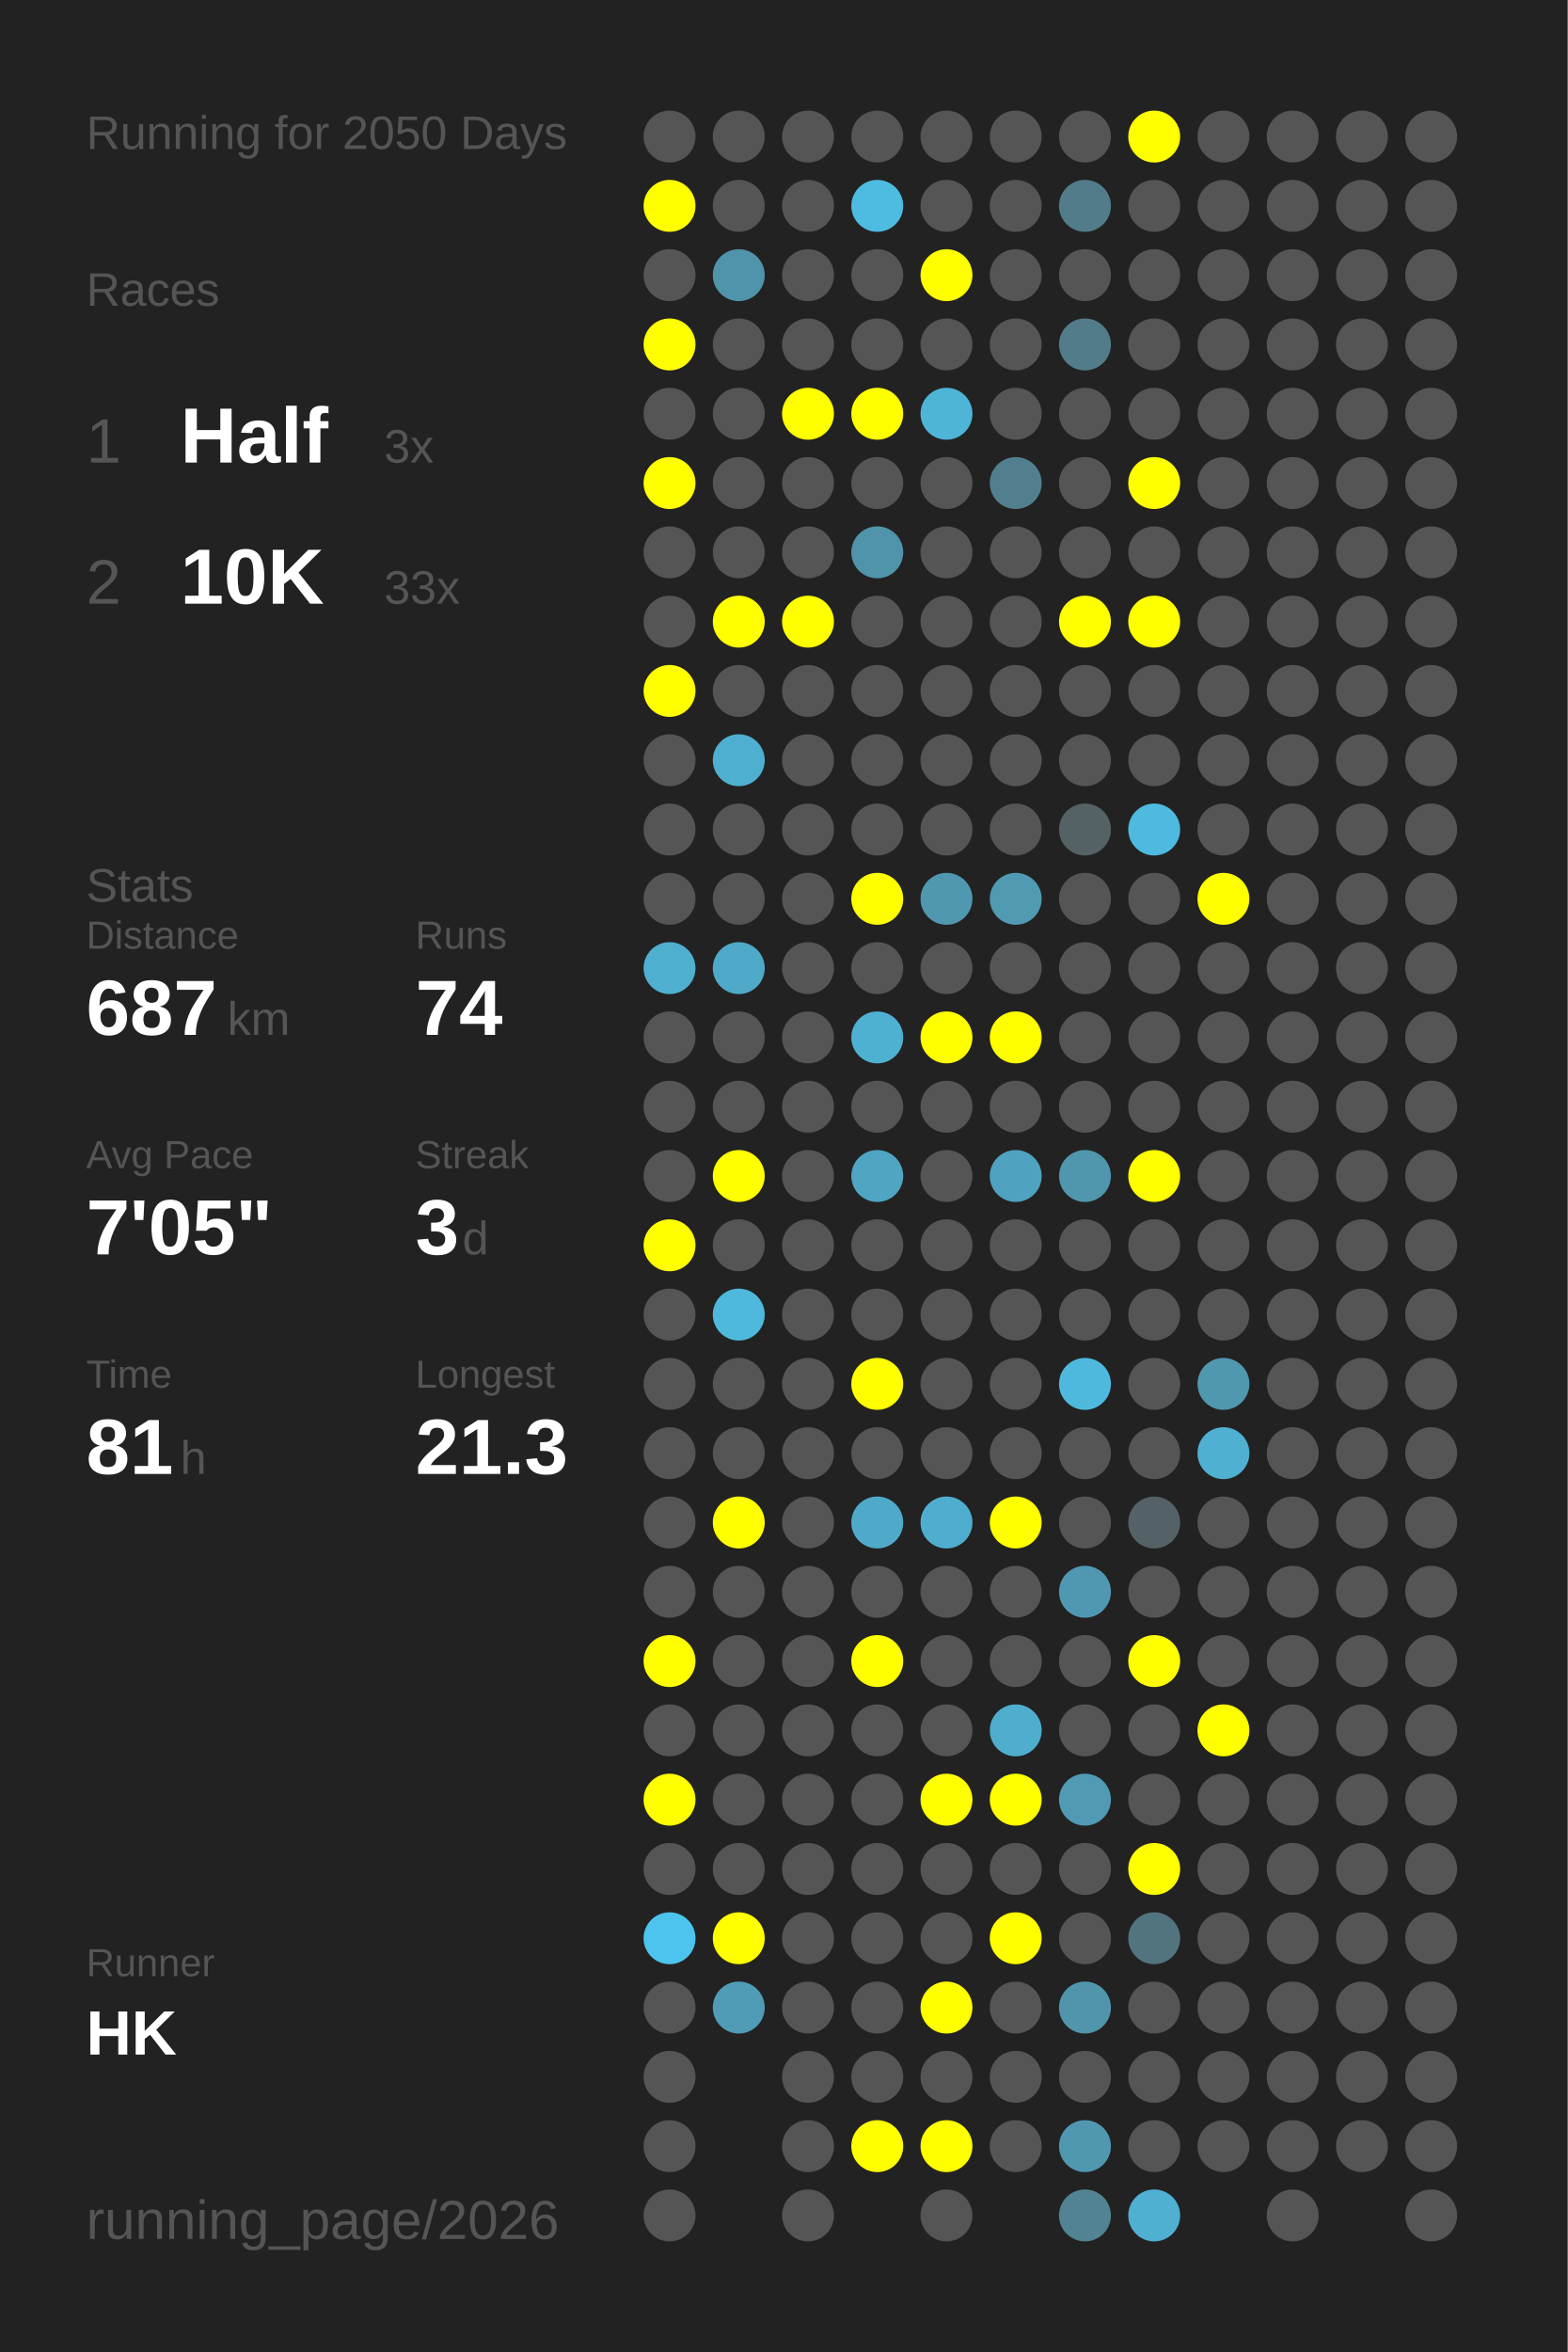
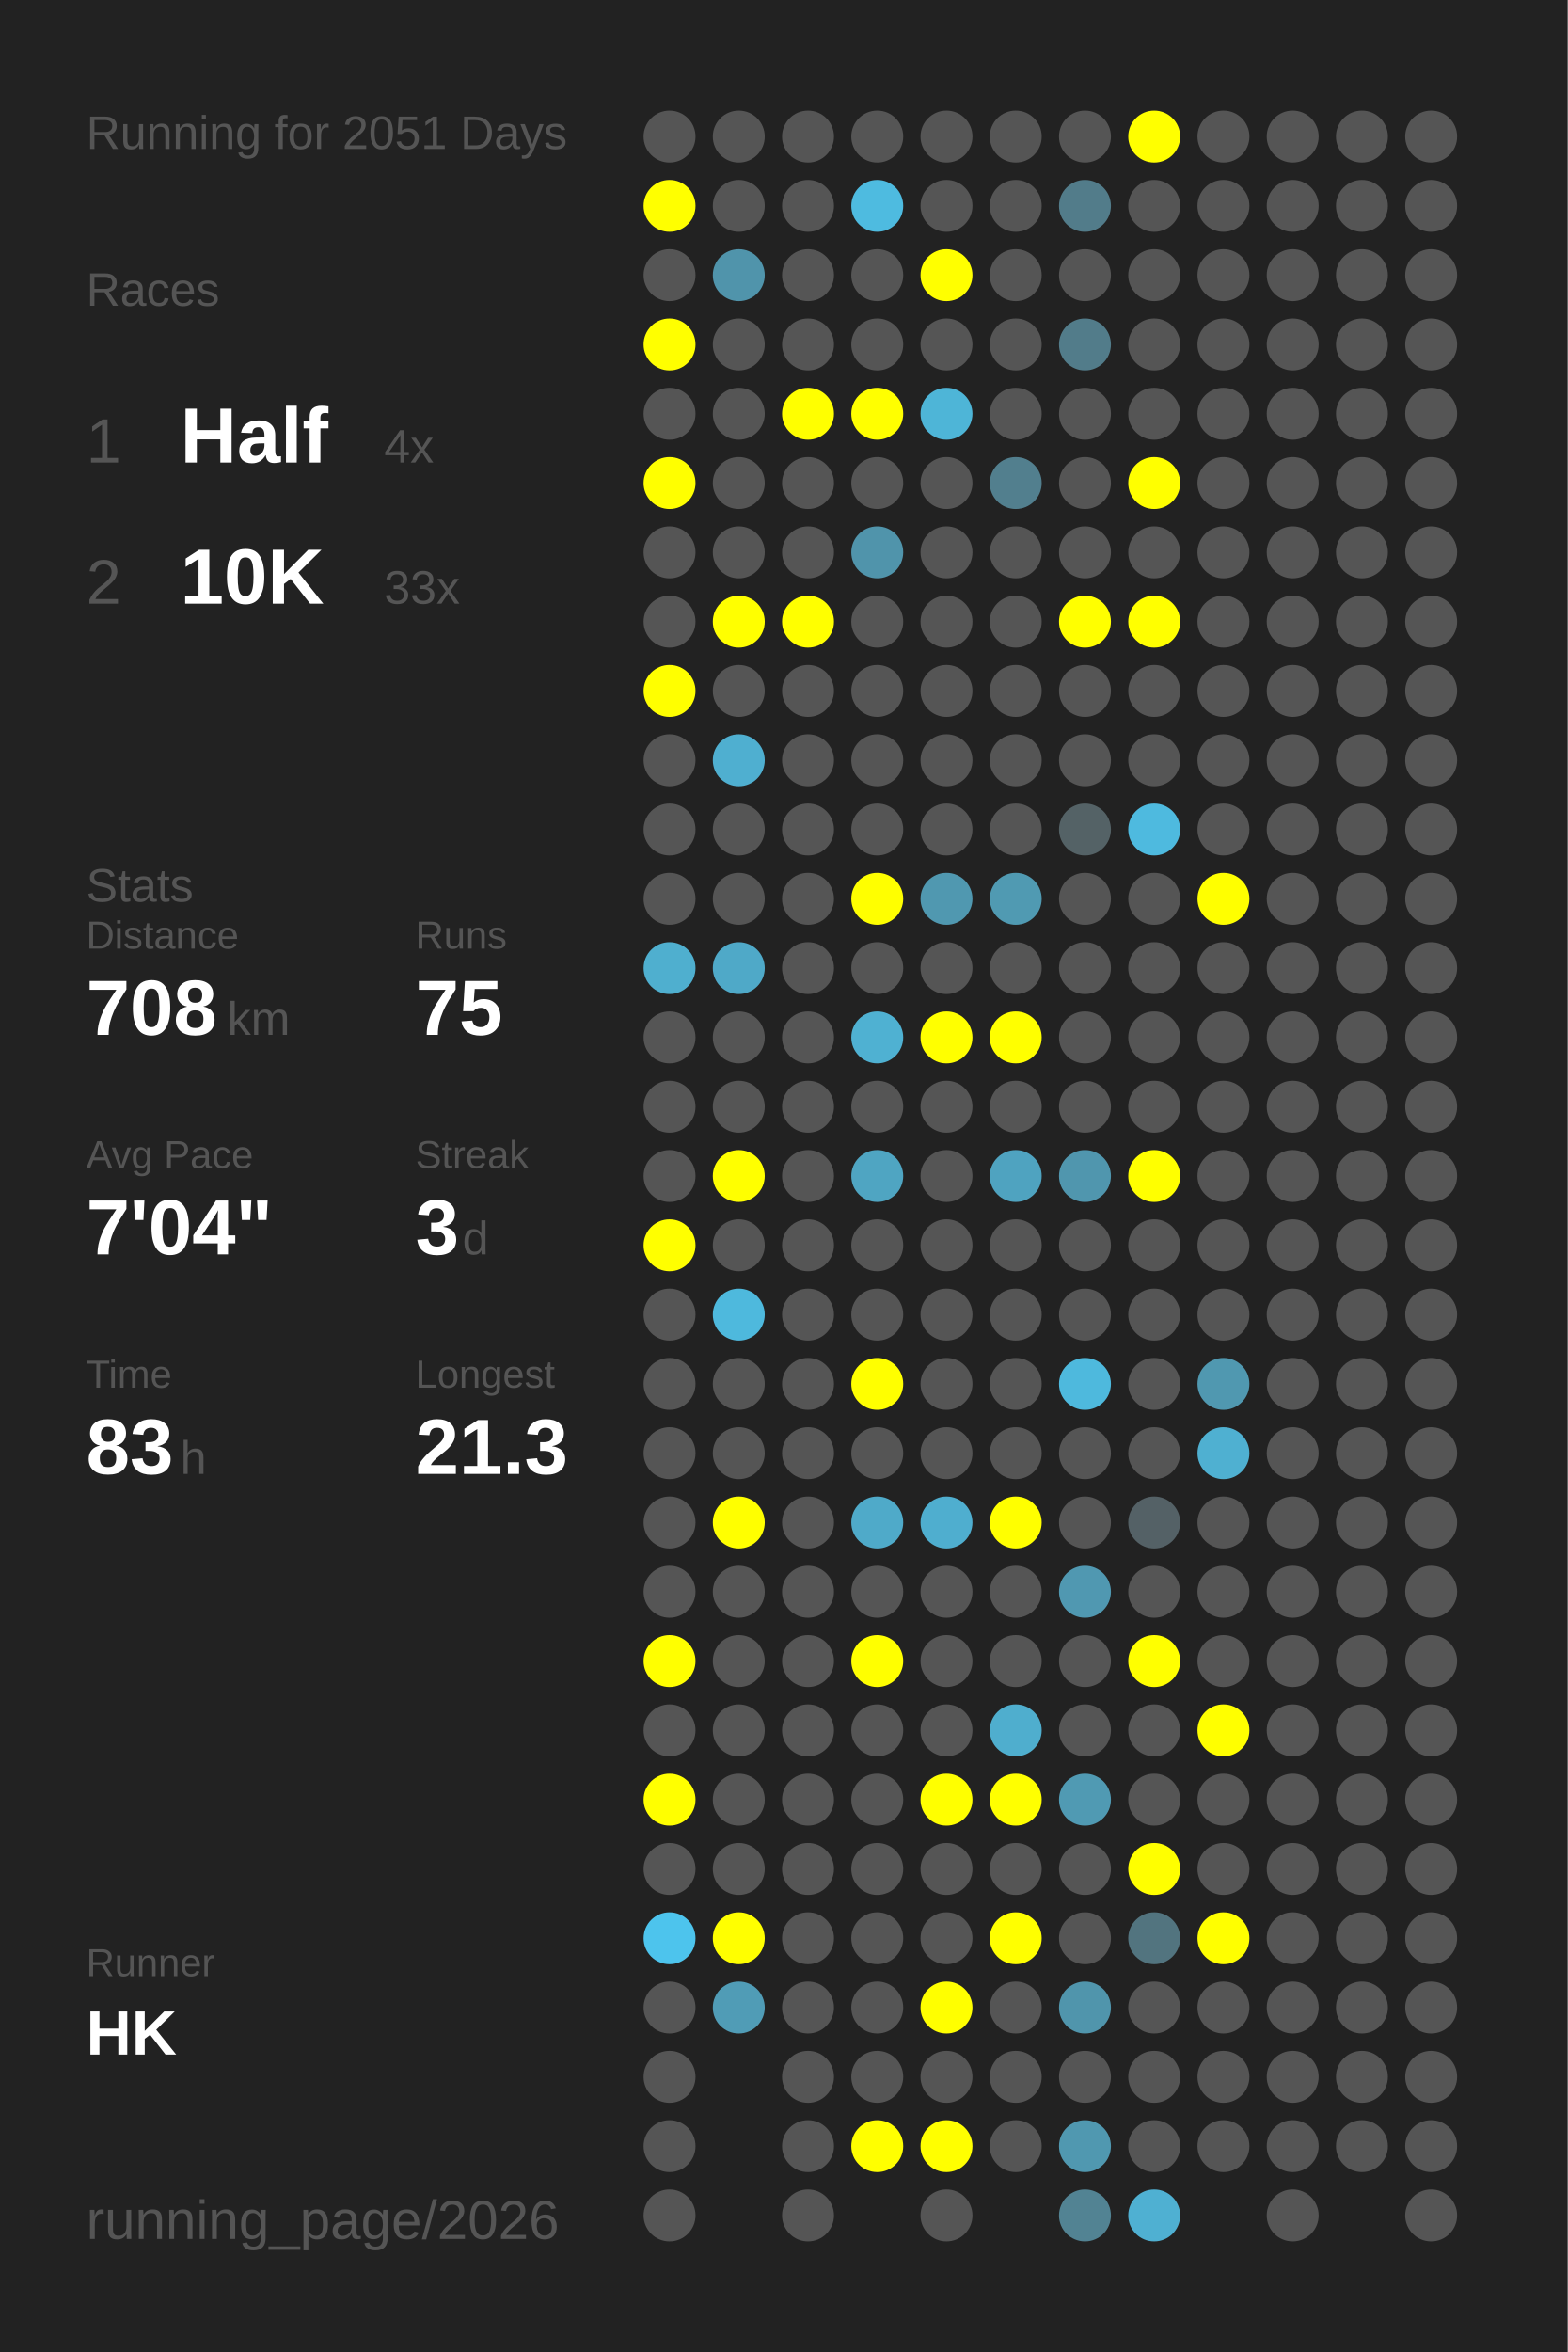
<svg xmlns="http://www.w3.org/2000/svg" baseProfile="full" height="300mm" version="1.1" viewBox="0,0,200,300" width="200mm">
  <defs />
  <rect fill="#222222" height="300" width="200" x="0" y="0" />
-   <text fill="#555555" style="font-size:6px; font-family:Arial;" x="11" y="19">Running for 2050 Days</text>
+   <text fill="#555555" style="font-size:6px; font-family:Arial;" x="11" y="19">Running for 2051 Days</text>
  <text fill="#555555" style="font-size:6px; font-family:Arial;" x="11" y="39">Races</text>
  <text fill="#555555" style="font-size:8px; font-family:Arial;" x="11" y="59">1</text>
  <text fill="#FFFFFF" style="font-size:10px; font-family:Arial; font-weight:bold;" x="23" y="59">Half</text>
-   <text fill="#555555" style="font-size:6px; font-family:Arial;" x="49" y="59">3x</text>
+   <text fill="#555555" style="font-size:6px; font-family:Arial;" x="49" y="59">4x</text>
  <text fill="#555555" style="font-size:8px; font-family:Arial;" x="11" y="77">2</text>
  <text fill="#FFFFFF" style="font-size:10px; font-family:Arial; font-weight:bold;" x="23" y="77">10K</text>
  <text fill="#555555" style="font-size:6px; font-family:Arial;" x="49" y="77">33x</text>
  <text fill="#555555" style="font-size:6px; font-family:Arial;" x="11" y="115">Stats</text>
  <text fill="#555555" style="font-size:5px; font-family:Arial;" x="11" y="121">Distance</text>
-   <text fill="#FFFFFF" style="font-size:10px; font-family:Arial; font-weight:bold;" x="11" y="132">687</text>
+   <text fill="#FFFFFF" style="font-size:10px; font-family:Arial; font-weight:bold;" x="11" y="132">708</text>
  <text fill="#555555" style="font-size:6px; font-family:Arial;" x="29" y="132">km</text>
  <text fill="#555555" style="font-size:5px; font-family:Arial;" x="53" y="121">Runs</text>
-   <text fill="#FFFFFF" style="font-size:10px; font-family:Arial; font-weight:bold;" x="53" y="132">74</text>
+   <text fill="#FFFFFF" style="font-size:10px; font-family:Arial; font-weight:bold;" x="53" y="132">75</text>
  <text fill="#555555" style="font-size:5px; font-family:Arial;" x="11" y="149">Avg Pace</text>
-   <text fill="#FFFFFF" style="font-size:10px; font-family:Arial; font-weight:bold;" x="11" y="160">7'05"</text>
+   <text fill="#FFFFFF" style="font-size:10px; font-family:Arial; font-weight:bold;" x="11" y="160">7'04"</text>
  <text fill="#555555" style="font-size:5px; font-family:Arial;" x="53" y="149">Streak</text>
  <text fill="#FFFFFF" style="font-size:10px; font-family:Arial; font-weight:bold;" x="53" y="160">3</text>
  <text fill="#555555" style="font-size:6px; font-family:Arial;" x="59" y="160">d</text>
  <text fill="#555555" style="font-size:5px; font-family:Arial;" x="11" y="177">Time</text>
-   <text fill="#FFFFFF" style="font-size:10px; font-family:Arial; font-weight:bold;" x="11" y="188">81</text>
+   <text fill="#FFFFFF" style="font-size:10px; font-family:Arial; font-weight:bold;" x="11" y="188">83</text>
  <text fill="#555555" style="font-size:6px; font-family:Arial;" x="23" y="188">h</text>
  <text fill="#555555" style="font-size:5px; font-family:Arial;" x="53" y="177">Longest</text>
  <text fill="#FFFFFF" style="font-size:10px; font-family:Arial; font-weight:bold;" x="53" y="188">21.3</text>
  <text fill="#555555" style="font-size:5px; font-family:Arial;" x="11" y="252.065">Runner</text>
  <text fill="#FFFFFF" style="font-size:8px; font-family:Arial; font-weight:bold;" x="11" y="262.065">HK</text>
  <text fill="#555555" style="font-size:7px; font-family:Arial;" x="11" y="285.581">running_page/2026</text>
  <circle cx="85.417" cy="17.419" fill="#555555" r="3.312" />
  <circle cx="85.417" cy="26.258" fill="#FFFF00" r="3.312" />
  <circle cx="85.417" cy="35.097" fill="#555555" r="3.312" />
  <circle cx="85.417" cy="43.935" fill="#FFFF00" r="3.312" />
  <circle cx="85.417" cy="52.774" fill="#555555" r="3.312" />
  <circle cx="85.417" cy="61.613" fill="#FFFF00" r="3.312" />
  <circle cx="85.417" cy="70.452" fill="#555555" r="3.312" />
  <circle cx="85.417" cy="79.29" fill="#555555" r="3.312" />
  <circle cx="85.417" cy="88.129" fill="#FFFF00" r="3.312" />
  <circle cx="85.417" cy="96.968" fill="#555555" r="3.312" />
  <circle cx="85.417" cy="105.806" fill="#555555" r="3.312" />
  <circle cx="85.417" cy="114.645" fill="#555555" r="3.312" />
  <circle cx="85.417" cy="123.484" fill="#4fafcf" r="3.312" />
  <circle cx="85.417" cy="132.323" fill="#555555" r="3.312" />
  <circle cx="85.417" cy="141.161" fill="#555555" r="3.312" />
  <circle cx="85.417" cy="150" fill="#555555" r="3.312" />
  <circle cx="85.417" cy="158.839" fill="#FFFF00" r="3.312" />
  <circle cx="85.417" cy="167.677" fill="#555555" r="3.312" />
  <circle cx="85.417" cy="176.516" fill="#555555" r="3.312" />
  <circle cx="85.417" cy="185.355" fill="#555555" r="3.312" />
  <circle cx="85.417" cy="194.194" fill="#555555" r="3.312" />
  <circle cx="85.417" cy="203.032" fill="#555555" r="3.312" />
  <circle cx="85.417" cy="211.871" fill="#FFFF00" r="3.312" />
  <circle cx="85.417" cy="220.71" fill="#555555" r="3.312" />
  <circle cx="85.417" cy="229.548" fill="#FFFF00" r="3.312" />
  <circle cx="85.417" cy="238.387" fill="#555555" r="3.312" />
  <circle cx="85.417" cy="247.226" fill="#4dc4ed" r="3.312" />
  <circle cx="85.417" cy="256.065" fill="#555555" r="3.312" />
  <circle cx="85.417" cy="264.903" fill="#555555" r="3.312" />
  <circle cx="85.417" cy="273.742" fill="#555555" r="3.312" />
  <circle cx="85.417" cy="282.581" fill="#555555" r="3.312" />
  <circle cx="94.25" cy="17.419" fill="#555555" r="3.312" />
  <circle cx="94.25" cy="26.258" fill="#555555" r="3.312" />
  <circle cx="94.25" cy="35.097" fill="#5094ab" r="3.312" />
  <circle cx="94.25" cy="43.935" fill="#555555" r="3.312" />
  <circle cx="94.25" cy="52.774" fill="#555555" r="3.312" />
  <circle cx="94.25" cy="61.613" fill="#555555" r="3.312" />
  <circle cx="94.25" cy="70.452" fill="#555555" r="3.312" />
  <circle cx="94.25" cy="79.29" fill="#FFFF00" r="3.312" />
  <circle cx="94.25" cy="88.129" fill="#555555" r="3.312" />
  <circle cx="94.25" cy="96.968" fill="#4fafd0" r="3.312" />
  <circle cx="94.25" cy="105.806" fill="#555555" r="3.312" />
  <circle cx="94.25" cy="114.645" fill="#555555" r="3.312" />
  <circle cx="94.25" cy="123.484" fill="#4fa9c8" r="3.312" />
  <circle cx="94.25" cy="132.323" fill="#555555" r="3.312" />
  <circle cx="94.25" cy="141.161" fill="#555555" r="3.312" />
  <circle cx="94.25" cy="150" fill="#FFFF00" r="3.312" />
  <circle cx="94.25" cy="158.839" fill="#555555" r="3.312" />
  <circle cx="94.25" cy="167.677" fill="#4eb9dd" r="3.312" />
  <circle cx="94.25" cy="176.516" fill="#555555" r="3.312" />
  <circle cx="94.25" cy="185.355" fill="#555555" r="3.312" />
  <circle cx="94.25" cy="194.194" fill="#FFFF00" r="3.312" />
  <circle cx="94.25" cy="203.032" fill="#555555" r="3.312" />
  <circle cx="94.25" cy="211.871" fill="#555555" r="3.312" />
  <circle cx="94.25" cy="220.71" fill="#555555" r="3.312" />
  <circle cx="94.25" cy="229.548" fill="#555555" r="3.312" />
  <circle cx="94.25" cy="238.387" fill="#555555" r="3.312" />
  <circle cx="94.25" cy="247.226" fill="#FFFF00" r="3.312" />
  <circle cx="94.25" cy="256.065" fill="#509cb6" r="3.312" />
  <circle cx="103.083" cy="17.419" fill="#555555" r="3.312" />
  <circle cx="103.083" cy="26.258" fill="#555555" r="3.312" />
  <circle cx="103.083" cy="35.097" fill="#555555" r="3.312" />
  <circle cx="103.083" cy="43.935" fill="#555555" r="3.312" />
  <circle cx="103.083" cy="52.774" fill="#FFFF00" r="3.312" />
  <circle cx="103.083" cy="61.613" fill="#555555" r="3.312" />
  <circle cx="103.083" cy="70.452" fill="#555555" r="3.312" />
  <circle cx="103.083" cy="79.29" fill="#FFFF00" r="3.312" />
  <circle cx="103.083" cy="88.129" fill="#555555" r="3.312" />
  <circle cx="103.083" cy="96.968" fill="#555555" r="3.312" />
  <circle cx="103.083" cy="105.806" fill="#555555" r="3.312" />
  <circle cx="103.083" cy="114.645" fill="#555555" r="3.312" />
  <circle cx="103.083" cy="123.484" fill="#555555" r="3.312" />
  <circle cx="103.083" cy="132.323" fill="#555555" r="3.312" />
  <circle cx="103.083" cy="141.161" fill="#555555" r="3.312" />
  <circle cx="103.083" cy="150" fill="#555555" r="3.312" />
  <circle cx="103.083" cy="158.839" fill="#555555" r="3.312" />
  <circle cx="103.083" cy="167.677" fill="#555555" r="3.312" />
  <circle cx="103.083" cy="176.516" fill="#555555" r="3.312" />
  <circle cx="103.083" cy="185.355" fill="#555555" r="3.312" />
  <circle cx="103.083" cy="194.194" fill="#555555" r="3.312" />
  <circle cx="103.083" cy="203.032" fill="#555555" r="3.312" />
  <circle cx="103.083" cy="211.871" fill="#555555" r="3.312" />
  <circle cx="103.083" cy="220.71" fill="#555555" r="3.312" />
  <circle cx="103.083" cy="229.548" fill="#555555" r="3.312" />
  <circle cx="103.083" cy="238.387" fill="#555555" r="3.312" />
  <circle cx="103.083" cy="247.226" fill="#555555" r="3.312" />
  <circle cx="103.083" cy="256.065" fill="#555555" r="3.312" />
  <circle cx="103.083" cy="264.903" fill="#555555" r="3.312" />
  <circle cx="103.083" cy="273.742" fill="#555555" r="3.312" />
  <circle cx="103.083" cy="282.581" fill="#555555" r="3.312" />
  <circle cx="111.917" cy="17.419" fill="#555555" r="3.312" />
  <circle cx="111.917" cy="26.258" fill="#4ebbe0" r="3.312" />
  <circle cx="111.917" cy="35.097" fill="#555555" r="3.312" />
  <circle cx="111.917" cy="43.935" fill="#555555" r="3.312" />
  <circle cx="111.917" cy="52.774" fill="#FFFF00" r="3.312" />
  <circle cx="111.917" cy="61.613" fill="#555555" r="3.312" />
  <circle cx="111.917" cy="70.452" fill="#5094ab" r="3.312" />
  <circle cx="111.917" cy="79.29" fill="#555555" r="3.312" />
  <circle cx="111.917" cy="88.129" fill="#555555" r="3.312" />
  <circle cx="111.917" cy="96.968" fill="#555555" r="3.312" />
  <circle cx="111.917" cy="105.806" fill="#555555" r="3.312" />
  <circle cx="111.917" cy="114.645" fill="#FFFF00" r="3.312" />
  <circle cx="111.917" cy="123.484" fill="#555555" r="3.312" />
  <circle cx="111.917" cy="132.323" fill="#4fb1d2" r="3.312" />
  <circle cx="111.917" cy="141.161" fill="#555555" r="3.312" />
  <circle cx="111.917" cy="150" fill="#4fa5c2" r="3.312" />
  <circle cx="111.917" cy="158.839" fill="#555555" r="3.312" />
  <circle cx="111.917" cy="167.677" fill="#555555" r="3.312" />
  <circle cx="111.917" cy="176.516" fill="#FFFF00" r="3.312" />
  <circle cx="111.917" cy="185.355" fill="#555555" r="3.312" />
  <circle cx="111.917" cy="194.194" fill="#4faac9" r="3.312" />
  <circle cx="111.917" cy="203.032" fill="#555555" r="3.312" />
  <circle cx="111.917" cy="211.871" fill="#FFFF00" r="3.312" />
  <circle cx="111.917" cy="220.71" fill="#555555" r="3.312" />
  <circle cx="111.917" cy="229.548" fill="#555555" r="3.312" />
  <circle cx="111.917" cy="238.387" fill="#555555" r="3.312" />
  <circle cx="111.917" cy="247.226" fill="#555555" r="3.312" />
  <circle cx="111.917" cy="256.065" fill="#555555" r="3.312" />
  <circle cx="111.917" cy="264.903" fill="#555555" r="3.312" />
  <circle cx="111.917" cy="273.742" fill="#FFFF00" r="3.312" />
  <circle cx="120.75" cy="17.419" fill="#555555" r="3.312" />
  <circle cx="120.75" cy="26.258" fill="#555555" r="3.312" />
  <circle cx="120.75" cy="35.097" fill="#FFFF00" r="3.312" />
  <circle cx="120.75" cy="43.935" fill="#555555" r="3.312" />
  <circle cx="120.75" cy="52.774" fill="#4eb5d7" r="3.312" />
  <circle cx="120.75" cy="61.613" fill="#555555" r="3.312" />
  <circle cx="120.75" cy="70.452" fill="#555555" r="3.312" />
  <circle cx="120.75" cy="79.29" fill="#555555" r="3.312" />
  <circle cx="120.75" cy="88.129" fill="#555555" r="3.312" />
  <circle cx="120.75" cy="96.968" fill="#555555" r="3.312" />
  <circle cx="120.75" cy="105.806" fill="#555555" r="3.312" />
  <circle cx="120.75" cy="114.645" fill="#5098b0" r="3.312" />
  <circle cx="120.75" cy="123.484" fill="#555555" r="3.312" />
  <circle cx="120.75" cy="132.323" fill="#FFFF00" r="3.312" />
  <circle cx="120.75" cy="141.161" fill="#555555" r="3.312" />
  <circle cx="120.75" cy="150" fill="#555555" r="3.312" />
  <circle cx="120.75" cy="158.839" fill="#555555" r="3.312" />
  <circle cx="120.75" cy="167.677" fill="#555555" r="3.312" />
  <circle cx="120.75" cy="176.516" fill="#555555" r="3.312" />
  <circle cx="120.75" cy="185.355" fill="#555555" r="3.312" />
  <circle cx="120.75" cy="194.194" fill="#4faecf" r="3.312" />
  <circle cx="120.75" cy="203.032" fill="#555555" r="3.312" />
  <circle cx="120.75" cy="211.871" fill="#555555" r="3.312" />
  <circle cx="120.75" cy="220.71" fill="#555555" r="3.312" />
  <circle cx="120.75" cy="229.548" fill="#FFFF00" r="3.312" />
  <circle cx="120.75" cy="238.387" fill="#555555" r="3.312" />
  <circle cx="120.75" cy="247.226" fill="#555555" r="3.312" />
  <circle cx="120.75" cy="256.065" fill="#FFFF00" r="3.312" />
  <circle cx="120.75" cy="264.903" fill="#555555" r="3.312" />
  <circle cx="120.75" cy="273.742" fill="#FFFF00" r="3.312" />
  <circle cx="120.75" cy="282.581" fill="#555555" r="3.312" />
  <circle cx="129.583" cy="17.419" fill="#555555" r="3.312" />
  <circle cx="129.583" cy="26.258" fill="#555555" r="3.312" />
  <circle cx="129.583" cy="35.097" fill="#555555" r="3.312" />
  <circle cx="129.583" cy="43.935" fill="#555555" r="3.312" />
  <circle cx="129.583" cy="52.774" fill="#555555" r="3.312" />
  <circle cx="129.583" cy="61.613" fill="#527f8e" r="3.312" />
  <circle cx="129.583" cy="70.452" fill="#555555" r="3.312" />
  <circle cx="129.583" cy="79.29" fill="#555555" r="3.312" />
  <circle cx="129.583" cy="88.129" fill="#555555" r="3.312" />
  <circle cx="129.583" cy="96.968" fill="#555555" r="3.312" />
  <circle cx="129.583" cy="105.806" fill="#555555" r="3.312" />
  <circle cx="129.583" cy="114.645" fill="#509ab2" r="3.312" />
  <circle cx="129.583" cy="123.484" fill="#555555" r="3.312" />
  <circle cx="129.583" cy="132.323" fill="#FFFF00" r="3.312" />
  <circle cx="129.583" cy="141.161" fill="#555555" r="3.312" />
  <circle cx="129.583" cy="150" fill="#4fa3c0" r="3.312" />
  <circle cx="129.583" cy="158.839" fill="#555555" r="3.312" />
  <circle cx="129.583" cy="167.677" fill="#555555" r="3.312" />
  <circle cx="129.583" cy="176.516" fill="#555555" r="3.312" />
  <circle cx="129.583" cy="185.355" fill="#555555" r="3.312" />
  <circle cx="129.583" cy="194.194" fill="#FFFF00" r="3.312" />
  <circle cx="129.583" cy="203.032" fill="#555555" r="3.312" />
  <circle cx="129.583" cy="211.871" fill="#555555" r="3.312" />
  <circle cx="129.583" cy="220.71" fill="#4faece" r="3.312" />
  <circle cx="129.583" cy="229.548" fill="#FFFF00" r="3.312" />
  <circle cx="129.583" cy="238.387" fill="#555555" r="3.312" />
  <circle cx="129.583" cy="247.226" fill="#FFFF00" r="3.312" />
  <circle cx="129.583" cy="256.065" fill="#555555" r="3.312" />
  <circle cx="129.583" cy="264.903" fill="#555555" r="3.312" />
  <circle cx="129.583" cy="273.742" fill="#555555" r="3.312" />
  <circle cx="138.417" cy="17.419" fill="#555555" r="3.312" />
  <circle cx="138.417" cy="26.258" fill="#527c8a" r="3.312" />
  <circle cx="138.417" cy="35.097" fill="#555555" r="3.312" />
  <circle cx="138.417" cy="43.935" fill="#527c8a" r="3.312" />
  <circle cx="138.417" cy="52.774" fill="#555555" r="3.312" />
  <circle cx="138.417" cy="61.613" fill="#555555" r="3.312" />
  <circle cx="138.417" cy="70.452" fill="#555555" r="3.312" />
  <circle cx="138.417" cy="79.29" fill="#FFFF00" r="3.312" />
  <circle cx="138.417" cy="88.129" fill="#555555" r="3.312" />
  <circle cx="138.417" cy="96.968" fill="#555555" r="3.312" />
  <circle cx="138.417" cy="105.806" fill="#546266" r="3.312" />
  <circle cx="138.417" cy="114.645" fill="#555555" r="3.312" />
  <circle cx="138.417" cy="123.484" fill="#555555" r="3.312" />
  <circle cx="138.417" cy="132.323" fill="#555555" r="3.312" />
  <circle cx="138.417" cy="141.161" fill="#555555" r="3.312" />
  <circle cx="138.417" cy="150" fill="#5096ae" r="3.312" />
  <circle cx="138.417" cy="158.839" fill="#555555" r="3.312" />
  <circle cx="138.417" cy="167.677" fill="#555555" r="3.312" />
  <circle cx="138.417" cy="176.516" fill="#4eb9dd" r="3.312" />
  <circle cx="138.417" cy="185.355" fill="#555555" r="3.312" />
  <circle cx="138.417" cy="194.194" fill="#555555" r="3.312" />
  <circle cx="138.417" cy="203.032" fill="#5098b1" r="3.312" />
  <circle cx="138.417" cy="211.871" fill="#555555" r="3.312" />
  <circle cx="138.417" cy="220.71" fill="#555555" r="3.312" />
  <circle cx="138.417" cy="229.548" fill="#509ab3" r="3.312" />
  <circle cx="138.417" cy="238.387" fill="#555555" r="3.312" />
  <circle cx="138.417" cy="247.226" fill="#555555" r="3.312" />
  <circle cx="138.417" cy="256.065" fill="#5095ac" r="3.312" />
  <circle cx="138.417" cy="264.903" fill="#555555" r="3.312" />
  <circle cx="138.417" cy="273.742" fill="#5098b0" r="3.312" />
  <circle cx="138.417" cy="282.581" fill="#528393" r="3.312" />
  <circle cx="147.25" cy="17.419" fill="#FFFF00" r="3.312" />
  <circle cx="147.25" cy="26.258" fill="#555555" r="3.312" />
  <circle cx="147.25" cy="35.097" fill="#555555" r="3.312" />
  <circle cx="147.25" cy="43.935" fill="#555555" r="3.312" />
  <circle cx="147.25" cy="52.774" fill="#555555" r="3.312" />
  <circle cx="147.25" cy="61.613" fill="#FFFF00" r="3.312" />
  <circle cx="147.25" cy="70.452" fill="#555555" r="3.312" />
  <circle cx="147.25" cy="79.29" fill="#FFFF00" r="3.312" />
  <circle cx="147.25" cy="88.129" fill="#555555" r="3.312" />
  <circle cx="147.25" cy="96.968" fill="#555555" r="3.312" />
  <circle cx="147.25" cy="105.806" fill="#4ebadf" r="3.312" />
  <circle cx="147.25" cy="114.645" fill="#555555" r="3.312" />
  <circle cx="147.25" cy="123.484" fill="#555555" r="3.312" />
  <circle cx="147.25" cy="132.323" fill="#555555" r="3.312" />
  <circle cx="147.25" cy="141.161" fill="#555555" r="3.312" />
  <circle cx="147.25" cy="150" fill="#FFFF00" r="3.312" />
  <circle cx="147.25" cy="158.839" fill="#555555" r="3.312" />
  <circle cx="147.25" cy="167.677" fill="#555555" r="3.312" />
  <circle cx="147.25" cy="176.516" fill="#555555" r="3.312" />
  <circle cx="147.25" cy="185.355" fill="#555555" r="3.312" />
  <circle cx="147.25" cy="194.194" fill="#546166" r="3.312" />
  <circle cx="147.25" cy="203.032" fill="#555555" r="3.312" />
  <circle cx="147.25" cy="211.871" fill="#FFFF00" r="3.312" />
  <circle cx="147.25" cy="220.71" fill="#555555" r="3.312" />
  <circle cx="147.25" cy="229.548" fill="#555555" r="3.312" />
  <circle cx="147.25" cy="238.387" fill="#FFFF00" r="3.312" />
  <circle cx="147.25" cy="247.226" fill="#52747f" r="3.312" />
  <circle cx="147.25" cy="256.065" fill="#555555" r="3.312" />
  <circle cx="147.25" cy="264.903" fill="#555555" r="3.312" />
  <circle cx="147.25" cy="273.742" fill="#555555" r="3.312" />
  <circle cx="147.25" cy="282.581" fill="#4fb0d2" r="3.312" />
  <circle cx="156.083" cy="17.419" fill="#555555" r="3.312" />
  <circle cx="156.083" cy="26.258" fill="#555555" r="3.312" />
  <circle cx="156.083" cy="35.097" fill="#555555" r="3.312" />
  <circle cx="156.083" cy="43.935" fill="#555555" r="3.312" />
  <circle cx="156.083" cy="52.774" fill="#555555" r="3.312" />
  <circle cx="156.083" cy="61.613" fill="#555555" r="3.312" />
  <circle cx="156.083" cy="70.452" fill="#555555" r="3.312" />
  <circle cx="156.083" cy="79.29" fill="#555555" r="3.312" />
  <circle cx="156.083" cy="88.129" fill="#555555" r="3.312" />
  <circle cx="156.083" cy="96.968" fill="#555555" r="3.312" />
  <circle cx="156.083" cy="105.806" fill="#555555" r="3.312" />
  <circle cx="156.083" cy="114.645" fill="#FFFF00" r="3.312" />
  <circle cx="156.083" cy="123.484" fill="#555555" r="3.312" />
  <circle cx="156.083" cy="132.323" fill="#555555" r="3.312" />
  <circle cx="156.083" cy="141.161" fill="#555555" r="3.312" />
  <circle cx="156.083" cy="150" fill="#555555" r="3.312" />
  <circle cx="156.083" cy="158.839" fill="#555555" r="3.312" />
  <circle cx="156.083" cy="167.677" fill="#555555" r="3.312" />
  <circle cx="156.083" cy="176.516" fill="#5098b0" r="3.312" />
  <circle cx="156.083" cy="185.355" fill="#4fb0d1" r="3.312" />
  <circle cx="156.083" cy="194.194" fill="#555555" r="3.312" />
  <circle cx="156.083" cy="203.032" fill="#555555" r="3.312" />
  <circle cx="156.083" cy="211.871" fill="#555555" r="3.312" />
  <circle cx="156.083" cy="220.71" fill="#FFFF00" r="3.312" />
  <circle cx="156.083" cy="229.548" fill="#555555" r="3.312" />
  <circle cx="156.083" cy="238.387" fill="#555555" r="3.312" />
-   <circle cx="156.083" cy="247.226" fill="#555555" r="3.312" />
+   <circle cx="156.083" cy="247.226" fill="#FFFF00" r="3.312" />
  <circle cx="156.083" cy="256.065" fill="#555555" r="3.312" />
  <circle cx="156.083" cy="264.903" fill="#555555" r="3.312" />
  <circle cx="156.083" cy="273.742" fill="#555555" r="3.312" />
  <circle cx="164.917" cy="17.419" fill="#555555" r="3.312" />
  <circle cx="164.917" cy="26.258" fill="#555555" r="3.312" />
  <circle cx="164.917" cy="35.097" fill="#555555" r="3.312" />
  <circle cx="164.917" cy="43.935" fill="#555555" r="3.312" />
  <circle cx="164.917" cy="52.774" fill="#555555" r="3.312" />
  <circle cx="164.917" cy="61.613" fill="#555555" r="3.312" />
  <circle cx="164.917" cy="70.452" fill="#555555" r="3.312" />
  <circle cx="164.917" cy="79.29" fill="#555555" r="3.312" />
  <circle cx="164.917" cy="88.129" fill="#555555" r="3.312" />
  <circle cx="164.917" cy="96.968" fill="#555555" r="3.312" />
  <circle cx="164.917" cy="105.806" fill="#555555" r="3.312" />
  <circle cx="164.917" cy="114.645" fill="#555555" r="3.312" />
  <circle cx="164.917" cy="123.484" fill="#555555" r="3.312" />
  <circle cx="164.917" cy="132.323" fill="#555555" r="3.312" />
  <circle cx="164.917" cy="141.161" fill="#555555" r="3.312" />
  <circle cx="164.917" cy="150" fill="#555555" r="3.312" />
  <circle cx="164.917" cy="158.839" fill="#555555" r="3.312" />
  <circle cx="164.917" cy="167.677" fill="#555555" r="3.312" />
  <circle cx="164.917" cy="176.516" fill="#555555" r="3.312" />
  <circle cx="164.917" cy="185.355" fill="#555555" r="3.312" />
  <circle cx="164.917" cy="194.194" fill="#555555" r="3.312" />
  <circle cx="164.917" cy="203.032" fill="#555555" r="3.312" />
  <circle cx="164.917" cy="211.871" fill="#555555" r="3.312" />
  <circle cx="164.917" cy="220.71" fill="#555555" r="3.312" />
  <circle cx="164.917" cy="229.548" fill="#555555" r="3.312" />
  <circle cx="164.917" cy="238.387" fill="#555555" r="3.312" />
  <circle cx="164.917" cy="247.226" fill="#555555" r="3.312" />
  <circle cx="164.917" cy="256.065" fill="#555555" r="3.312" />
  <circle cx="164.917" cy="264.903" fill="#555555" r="3.312" />
  <circle cx="164.917" cy="273.742" fill="#555555" r="3.312" />
  <circle cx="164.917" cy="282.581" fill="#555555" r="3.312" />
  <circle cx="173.75" cy="17.419" fill="#555555" r="3.312" />
  <circle cx="173.75" cy="26.258" fill="#555555" r="3.312" />
  <circle cx="173.75" cy="35.097" fill="#555555" r="3.312" />
  <circle cx="173.75" cy="43.935" fill="#555555" r="3.312" />
  <circle cx="173.75" cy="52.774" fill="#555555" r="3.312" />
  <circle cx="173.75" cy="61.613" fill="#555555" r="3.312" />
  <circle cx="173.75" cy="70.452" fill="#555555" r="3.312" />
  <circle cx="173.75" cy="79.29" fill="#555555" r="3.312" />
  <circle cx="173.75" cy="88.129" fill="#555555" r="3.312" />
  <circle cx="173.75" cy="96.968" fill="#555555" r="3.312" />
  <circle cx="173.75" cy="105.806" fill="#555555" r="3.312" />
  <circle cx="173.75" cy="114.645" fill="#555555" r="3.312" />
  <circle cx="173.75" cy="123.484" fill="#555555" r="3.312" />
  <circle cx="173.75" cy="132.323" fill="#555555" r="3.312" />
  <circle cx="173.75" cy="141.161" fill="#555555" r="3.312" />
  <circle cx="173.75" cy="150" fill="#555555" r="3.312" />
  <circle cx="173.75" cy="158.839" fill="#555555" r="3.312" />
  <circle cx="173.75" cy="167.677" fill="#555555" r="3.312" />
  <circle cx="173.75" cy="176.516" fill="#555555" r="3.312" />
  <circle cx="173.75" cy="185.355" fill="#555555" r="3.312" />
  <circle cx="173.75" cy="194.194" fill="#555555" r="3.312" />
  <circle cx="173.75" cy="203.032" fill="#555555" r="3.312" />
  <circle cx="173.75" cy="211.871" fill="#555555" r="3.312" />
  <circle cx="173.75" cy="220.71" fill="#555555" r="3.312" />
  <circle cx="173.75" cy="229.548" fill="#555555" r="3.312" />
  <circle cx="173.75" cy="238.387" fill="#555555" r="3.312" />
  <circle cx="173.75" cy="247.226" fill="#555555" r="3.312" />
  <circle cx="173.75" cy="256.065" fill="#555555" r="3.312" />
  <circle cx="173.75" cy="264.903" fill="#555555" r="3.312" />
  <circle cx="173.75" cy="273.742" fill="#555555" r="3.312" />
  <circle cx="182.583" cy="17.419" fill="#555555" r="3.312" />
  <circle cx="182.583" cy="26.258" fill="#555555" r="3.312" />
  <circle cx="182.583" cy="35.097" fill="#555555" r="3.312" />
  <circle cx="182.583" cy="43.935" fill="#555555" r="3.312" />
  <circle cx="182.583" cy="52.774" fill="#555555" r="3.312" />
  <circle cx="182.583" cy="61.613" fill="#555555" r="3.312" />
  <circle cx="182.583" cy="70.452" fill="#555555" r="3.312" />
  <circle cx="182.583" cy="79.29" fill="#555555" r="3.312" />
  <circle cx="182.583" cy="88.129" fill="#555555" r="3.312" />
  <circle cx="182.583" cy="96.968" fill="#555555" r="3.312" />
  <circle cx="182.583" cy="105.806" fill="#555555" r="3.312" />
  <circle cx="182.583" cy="114.645" fill="#555555" r="3.312" />
  <circle cx="182.583" cy="123.484" fill="#555555" r="3.312" />
  <circle cx="182.583" cy="132.323" fill="#555555" r="3.312" />
  <circle cx="182.583" cy="141.161" fill="#555555" r="3.312" />
  <circle cx="182.583" cy="150" fill="#555555" r="3.312" />
  <circle cx="182.583" cy="158.839" fill="#555555" r="3.312" />
  <circle cx="182.583" cy="167.677" fill="#555555" r="3.312" />
  <circle cx="182.583" cy="176.516" fill="#555555" r="3.312" />
  <circle cx="182.583" cy="185.355" fill="#555555" r="3.312" />
  <circle cx="182.583" cy="194.194" fill="#555555" r="3.312" />
  <circle cx="182.583" cy="203.032" fill="#555555" r="3.312" />
  <circle cx="182.583" cy="211.871" fill="#555555" r="3.312" />
  <circle cx="182.583" cy="220.71" fill="#555555" r="3.312" />
  <circle cx="182.583" cy="229.548" fill="#555555" r="3.312" />
  <circle cx="182.583" cy="238.387" fill="#555555" r="3.312" />
  <circle cx="182.583" cy="247.226" fill="#555555" r="3.312" />
  <circle cx="182.583" cy="256.065" fill="#555555" r="3.312" />
  <circle cx="182.583" cy="264.903" fill="#555555" r="3.312" />
  <circle cx="182.583" cy="273.742" fill="#555555" r="3.312" />
  <circle cx="182.583" cy="282.581" fill="#555555" r="3.312" />
</svg>
